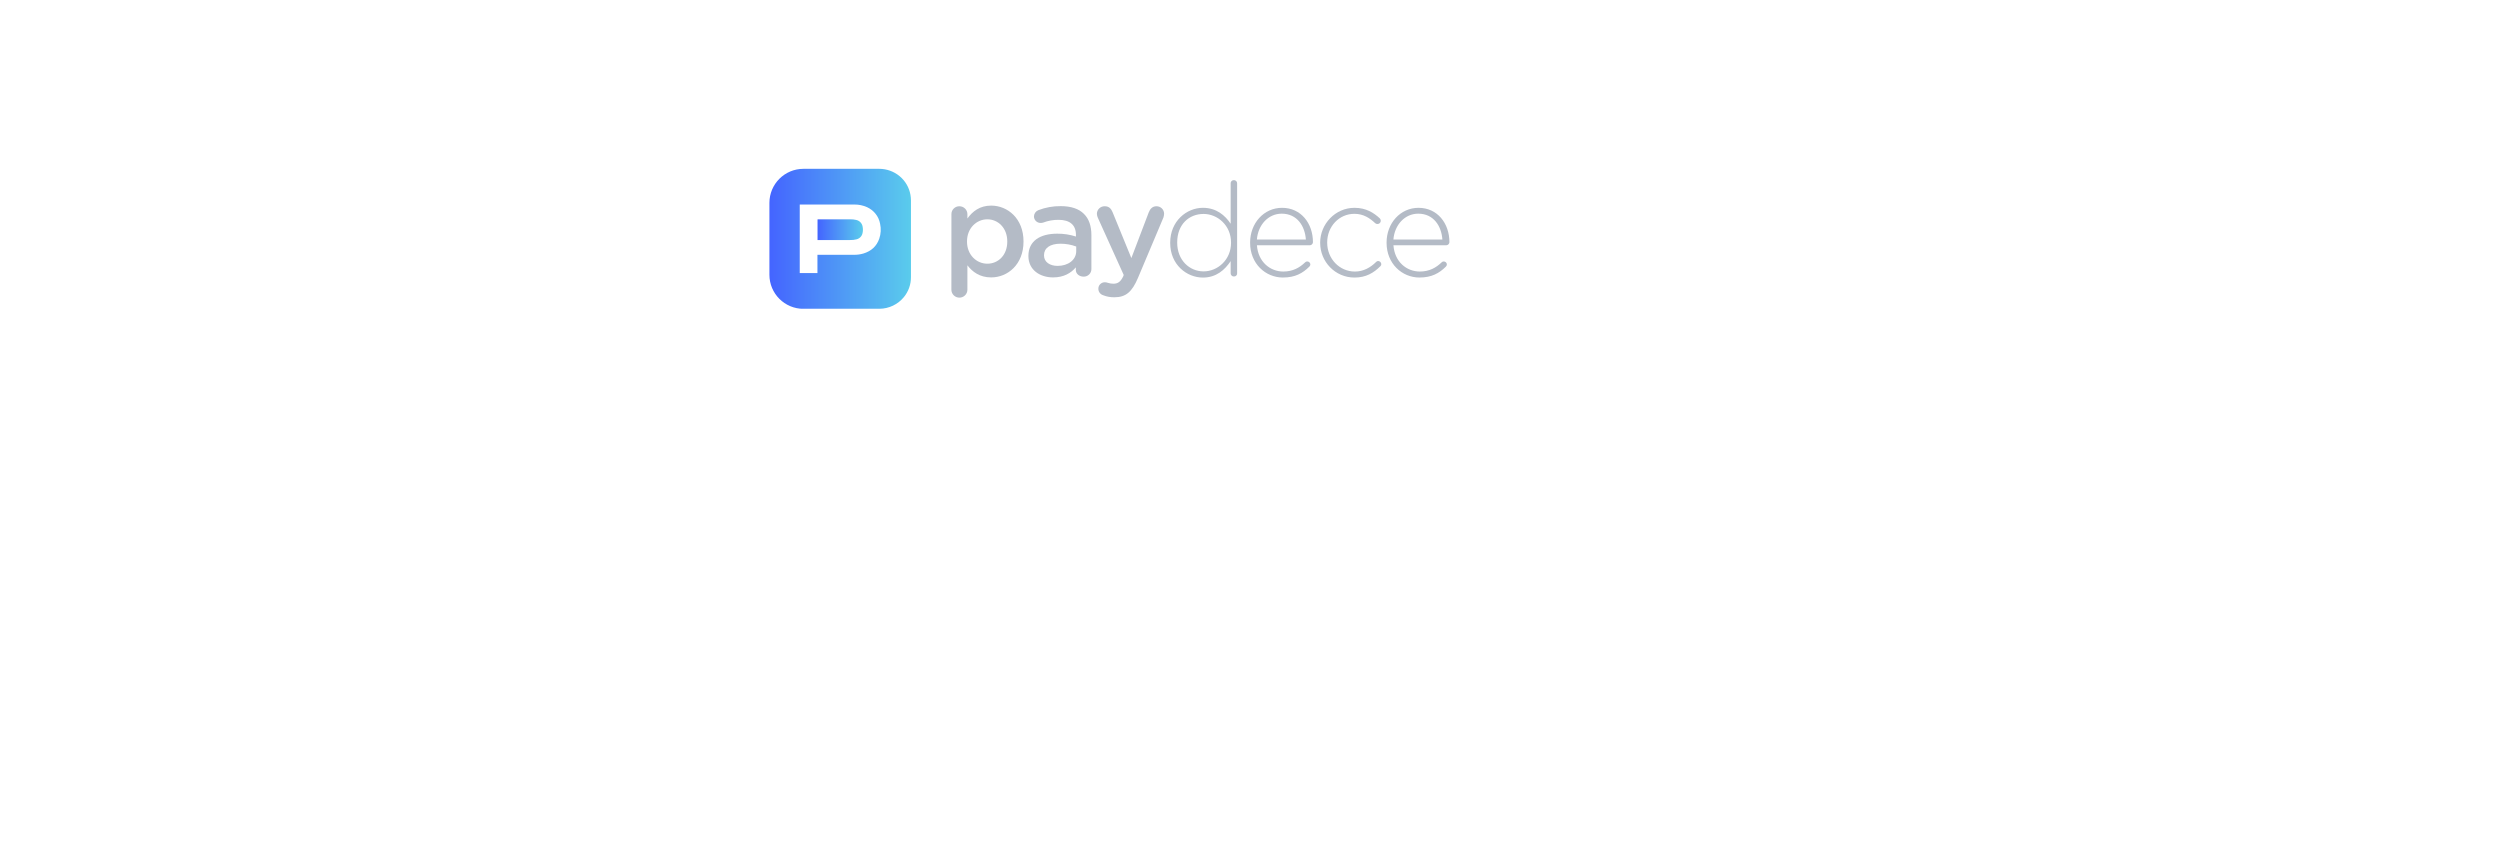
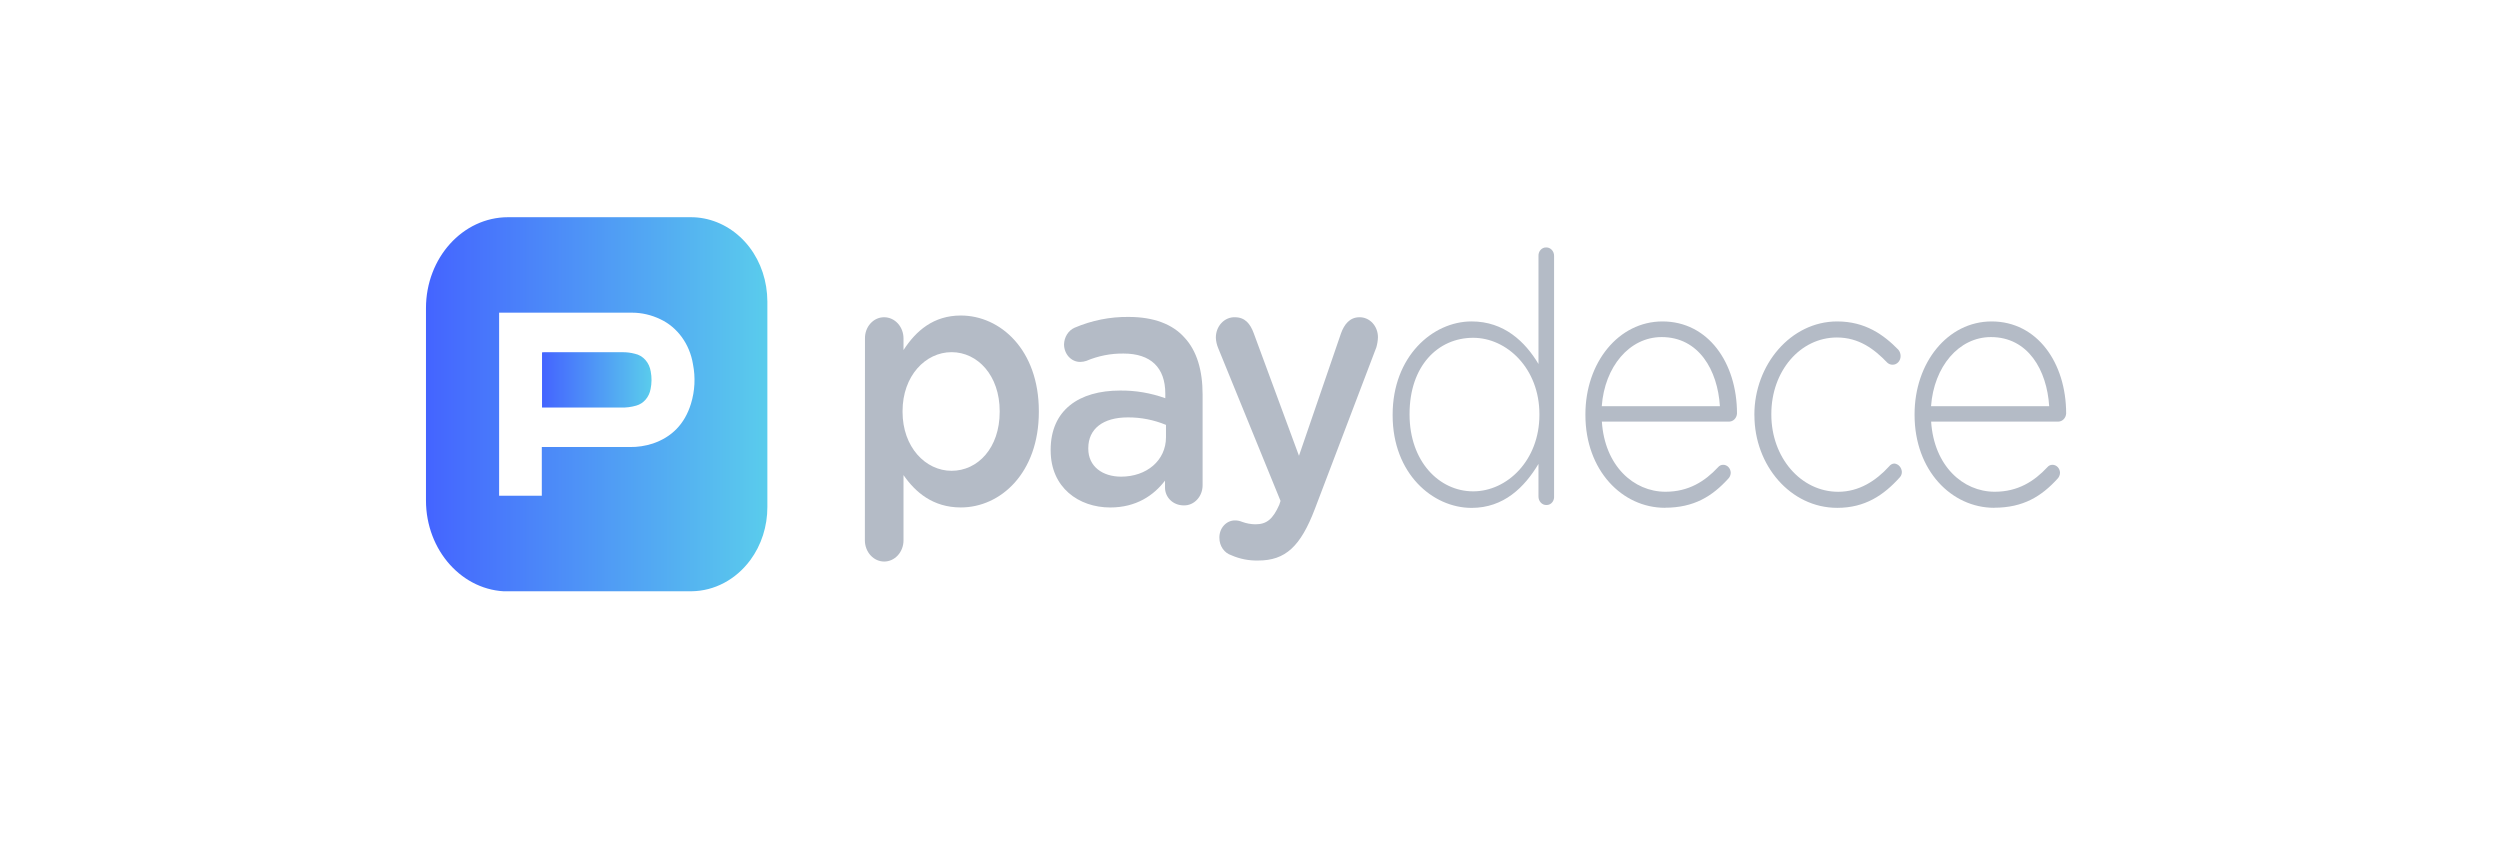
<svg xmlns="http://www.w3.org/2000/svg" viewBox="0 100 500 170">
  <defs>
    <clipPath id="a">
      <path d="M0 6.807A6.807 6.807 0 0 1 6.807 0H136v28H6.807A6.807 6.807 0 0 1 0 21.192V6.807Z" fill="#white" />
    </clipPath>
    <linearGradient id="b" x1="28.313" y1="13.994" x2="0" y2="13.994" gradientUnits="userSpaceOnUse">
      <stop stop-color="#5ACCEC" />
      <stop offset="1" stop-color="#4464FF" />
    </linearGradient>
    <linearGradient id="c" x1="18.703" y1="12.173" x2="9.623" y2="12.173" gradientUnits="userSpaceOnUse">
      <stop stop-color="#5ACCEC" />
      <stop offset="1" stop-color="#4464FF" />
    </linearGradient>
  </defs>
-   <g clip-path="url(#a)" transform="matrix(1, 0, 0, 1, 153.884, 133.7648)">
+   <g clip-path="url(#a)" transform="matrix(2.412032, 0, 0, 2.672929, 85.19442, 143.4416)" style="">
    <path d="M0 14V6.281c0-1.665.668-3.262 1.859-4.44A6.388 6.388 0 0 1 6.347 0H21.96a6.38 6.38 0 0 1 4.08 1.47 6.25 6.25 0 0 1 2.166 3.723c.066.37.1.743.102 1.118.007 5.12.007 10.24 0 15.361a6.247 6.247 0 0 1-1.416 3.986 6.372 6.372 0 0 1-4.86 2.33H6.266a6.39 6.39 0 0 1-3.978-1.447 6.265 6.265 0 0 1-2.17-3.602A6.557 6.557 0 0 1 0 21.68V14Zm9.606 3.196h7.293a6.47 6.47 0 0 0 1.916-.262c1.546-.477 2.637-1.44 3.158-2.98a5.493 5.493 0 0 0 .166-2.955 4.492 4.492 0 0 0-.919-2.018 4.56 4.56 0 0 0-1.778-1.344 5.913 5.913 0 0 0-2.355-.494H6.065v13.7h3.54v-3.647Z" fill="url(#b)" />
    <path d="M9.623 14.239v-4.125c.059 0 .108-.013.157-.013h6.502c.35-.004.698.035 1.038.116.331.061.636.222.872.461.235.239.391.543.446.873.09.43.086.875-.013 1.303-.058.298-.201.573-.412.793-.21.22-.48.376-.777.45-.419.11-.852.16-1.286.145H9.623v-.004Z" fill="url(#c)" />
    <path d="M36.401 9.079a1.544 1.544 0 0 1 .453-1.127 1.577 1.577 0 0 1 1.131-.466 1.615 1.615 0 0 1 1.142.463 1.581 1.581 0 0 1 .469 1.13v.862c1.03-1.438 2.482-2.585 4.754-2.585 3.273 0 6.468 2.56 6.468 7.155v.052c0 4.569-3.168 7.154-6.468 7.154-2.324 0-3.777-1.149-4.754-2.421v4.884c0 .42-.169.822-.47 1.12a1.61 1.61 0 0 1-2.263 0c-.3-.298-.47-.7-.47-1.12l.008-15.101Zm11.17 5.484v-.052c0-2.664-1.822-4.413-3.988-4.413s-4.066 1.775-4.066 4.413v.052c0 2.637 1.9 4.412 4.066 4.412s3.988-1.697 3.988-4.412Z" style="fill: rgb(180, 187, 198);" />
    <path d="M51.797 17.46v-.051c0-2.98 2.351-4.439 5.758-4.439a11.767 11.767 0 0 1 3.749.574v-.34c0-1.959-1.213-3.002-3.459-3.002a8.37 8.37 0 0 0-3.089.548c-.163.05-.332.075-.502.078a1.343 1.343 0 0 1-.948-.375 1.315 1.315 0 0 1-.4-.929c.006-.27.092-.533.247-.756.155-.223.372-.396.626-.498a12.085 12.085 0 0 1 4.488-.808c2.087 0 3.645.548 4.623 1.54 1.028.991 1.506 2.455 1.506 4.257v6.79a1.488 1.488 0 0 1-.455 1.082 1.525 1.525 0 0 1-1.102.432c-.925 0-1.56-.626-1.56-1.332v-.522c-.942 1.118-2.401 2.01-4.541 2.01-2.614 0-4.939-1.49-4.939-4.256l-.002-.002Zm9.563-.99v-.931a8.925 8.925 0 0 0-3.17-.56c-2.059 0-3.273.863-3.273 2.3v.044c0 1.332 1.188 2.09 2.72 2.09 2.11 0 3.723-1.201 3.723-2.952" style="fill: rgb(180, 187, 198);" />
    <path d="M66.792 25.295a1.363 1.363 0 0 1-.725-.483 1.337 1.337 0 0 1-.279-.82 1.257 1.257 0 0 1 .368-.924 1.286 1.286 0 0 1 .926-.38c.2-.001.397.034.582.104.358.119.733.182 1.11.186.942 0 1.452-.391 1.98-1.462l.105-.287-5.176-11.446a2.11 2.11 0 0 1-.188-.756 1.503 1.503 0 0 1 .458-1.106 1.536 1.536 0 0 1 1.126-.435c.819 0 1.267.47 1.56 1.202l3.748 9.164 3.486-9.164c.264-.654.712-1.202 1.531-1.202a1.521 1.521 0 0 1 1.082.428 1.49 1.49 0 0 1 .45 1.062 2.8 2.8 0 0 1-.132.757l-5.097 12.09c-1.189 2.82-2.449 3.865-4.7 3.865a5.708 5.708 0 0 1-2.218-.39" style="fill: rgb(180, 187, 198);" />
    <path d="M93.54 20.883a.603.603 0 0 1-.381.607.621.621 0 0 1-.251.045.646.646 0 0 1-.474-.184.63.63 0 0 1-.188-.468V18.46c-1.16 1.75-2.878 3.29-5.545 3.29-3.247 0-6.547-2.586-6.547-6.92v-.06c0-4.334 3.3-6.972 6.547-6.972 2.694 0 4.438 1.514 5.546 3.185V2.915a.604.604 0 0 1 .17-.465.618.618 0 0 1 .464-.187.643.643 0 0 1 .616.399c.032.08.047.167.043.253v17.968Zm-11.983-6.168v.052c0 3.5 2.449 5.745 5.274 5.745 2.826 0 5.493-2.323 5.493-5.719v-.052c0-3.421-2.694-5.718-5.493-5.718-2.93 0-5.274 2.114-5.274 5.692Z" style="fill: rgb(180, 187, 198);" />
    <path d="M102.73 21.743c-3.539 0-6.592-2.794-6.592-6.946v-.052c0-3.865 2.746-6.946 6.389-6.946 3.776 0 6.18 3.081 6.18 6.892a.652.652 0 0 1-.635.602h-10.57c.237 3.315 2.637 5.249 5.274 5.249 1.926 0 3.273-.784 4.356-1.83a.562.562 0 0 1 .422-.186.625.625 0 0 1 .443.17.612.612 0 0 1 .192.43.627.627 0 0 1-.213.445c-1.318 1.304-2.825 2.167-5.253 2.167l.007.005Zm4.56-7.603c-.188-2.69-1.742-5.171-4.833-5.171-2.667 0-4.726 2.218-4.963 5.17h9.796Z" style="fill: rgb(180, 187, 198);" />
    <path d="M110.148 14.823v-.052c0-3.725 3.014-6.972 6.866-6.972 2.324 0 3.856.993 5.071 2.116a.69.69 0 0 1 .188.47.634.634 0 0 1-.192.462.65.65 0 0 1-.467.19.671.671 0 0 1-.449-.157c-1.083-1.019-2.35-1.88-4.172-1.88-3.064 0-5.439 2.534-5.439 5.719v.052c0 3.211 2.448 5.774 5.545 5.774 1.742 0 3.142-.834 4.225-1.905a.587.587 0 0 1 .421-.209c.165.011.319.08.436.196a.67.67 0 0 1 .197.43.562.562 0 0 1-.158.393c-1.347 1.358-2.904 2.297-5.202 2.297-3.88 0-6.866-3.185-6.866-6.92" style="fill: rgb(180, 187, 198);" />
    <path d="M130.033 21.743c-3.539 0-6.602-2.794-6.602-6.946v-.052c0-3.865 2.746-6.946 6.389-6.946 3.767 0 6.18 3.081 6.18 6.892a.646.646 0 0 1-.2.42.661.661 0 0 1-.433.182h-10.563c.238 3.315 2.637 5.249 5.274 5.249 1.927 0 3.274-.784 4.357-1.83a.562.562 0 0 1 .422-.186.632.632 0 0 1 .443.17.614.614 0 0 1 .192.43.644.644 0 0 1-.211.445c-1.319 1.304-2.826 2.167-5.256 2.167l.008.005Zm4.56-7.603c-.188-2.69-1.742-5.171-4.831-5.171-2.667 0-4.728 2.218-4.965 5.17h9.796Z" style="fill: rgb(180, 187, 198);" />
  </g>
</svg>
